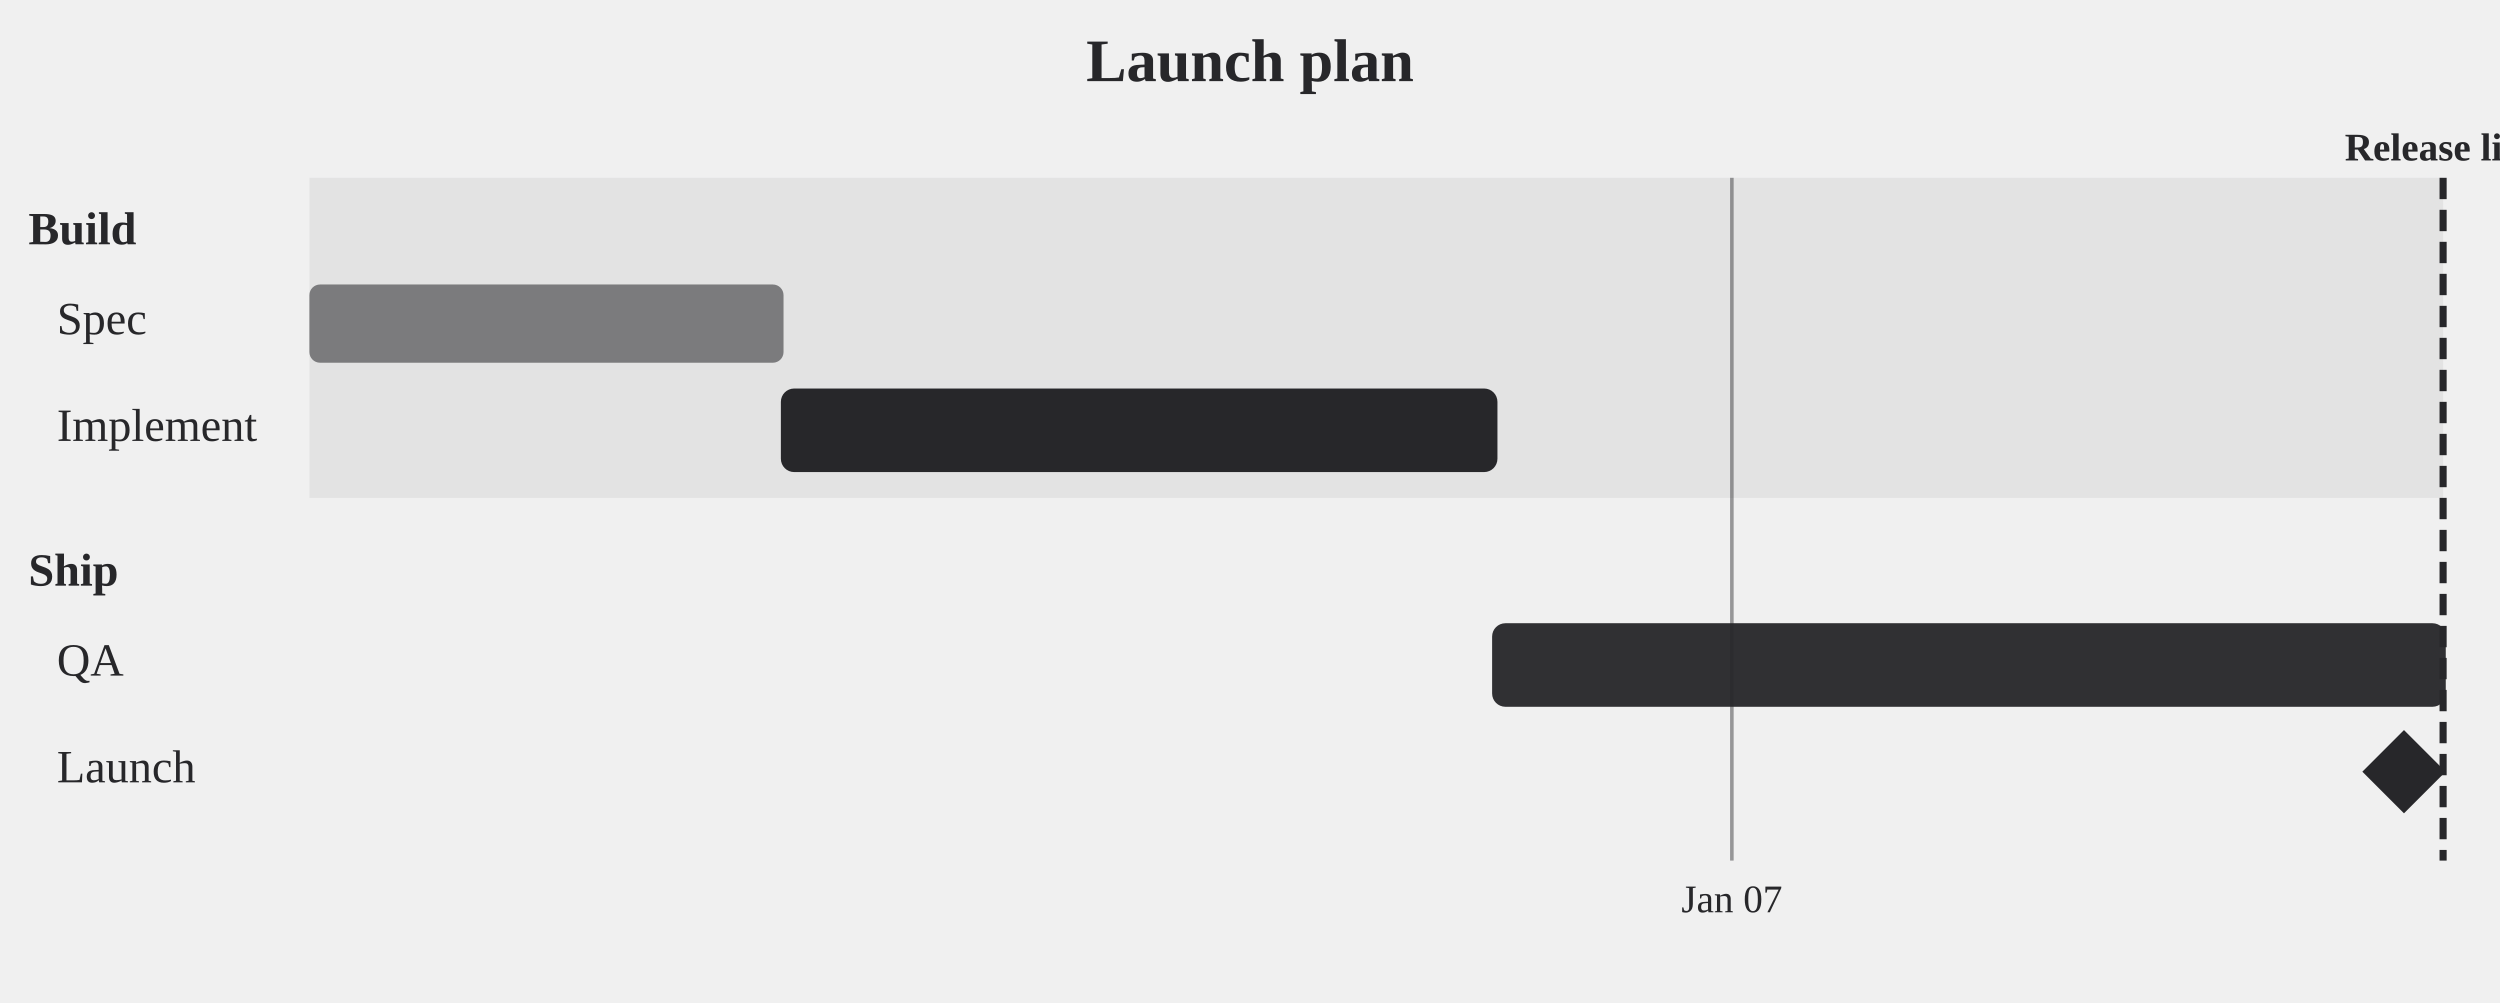
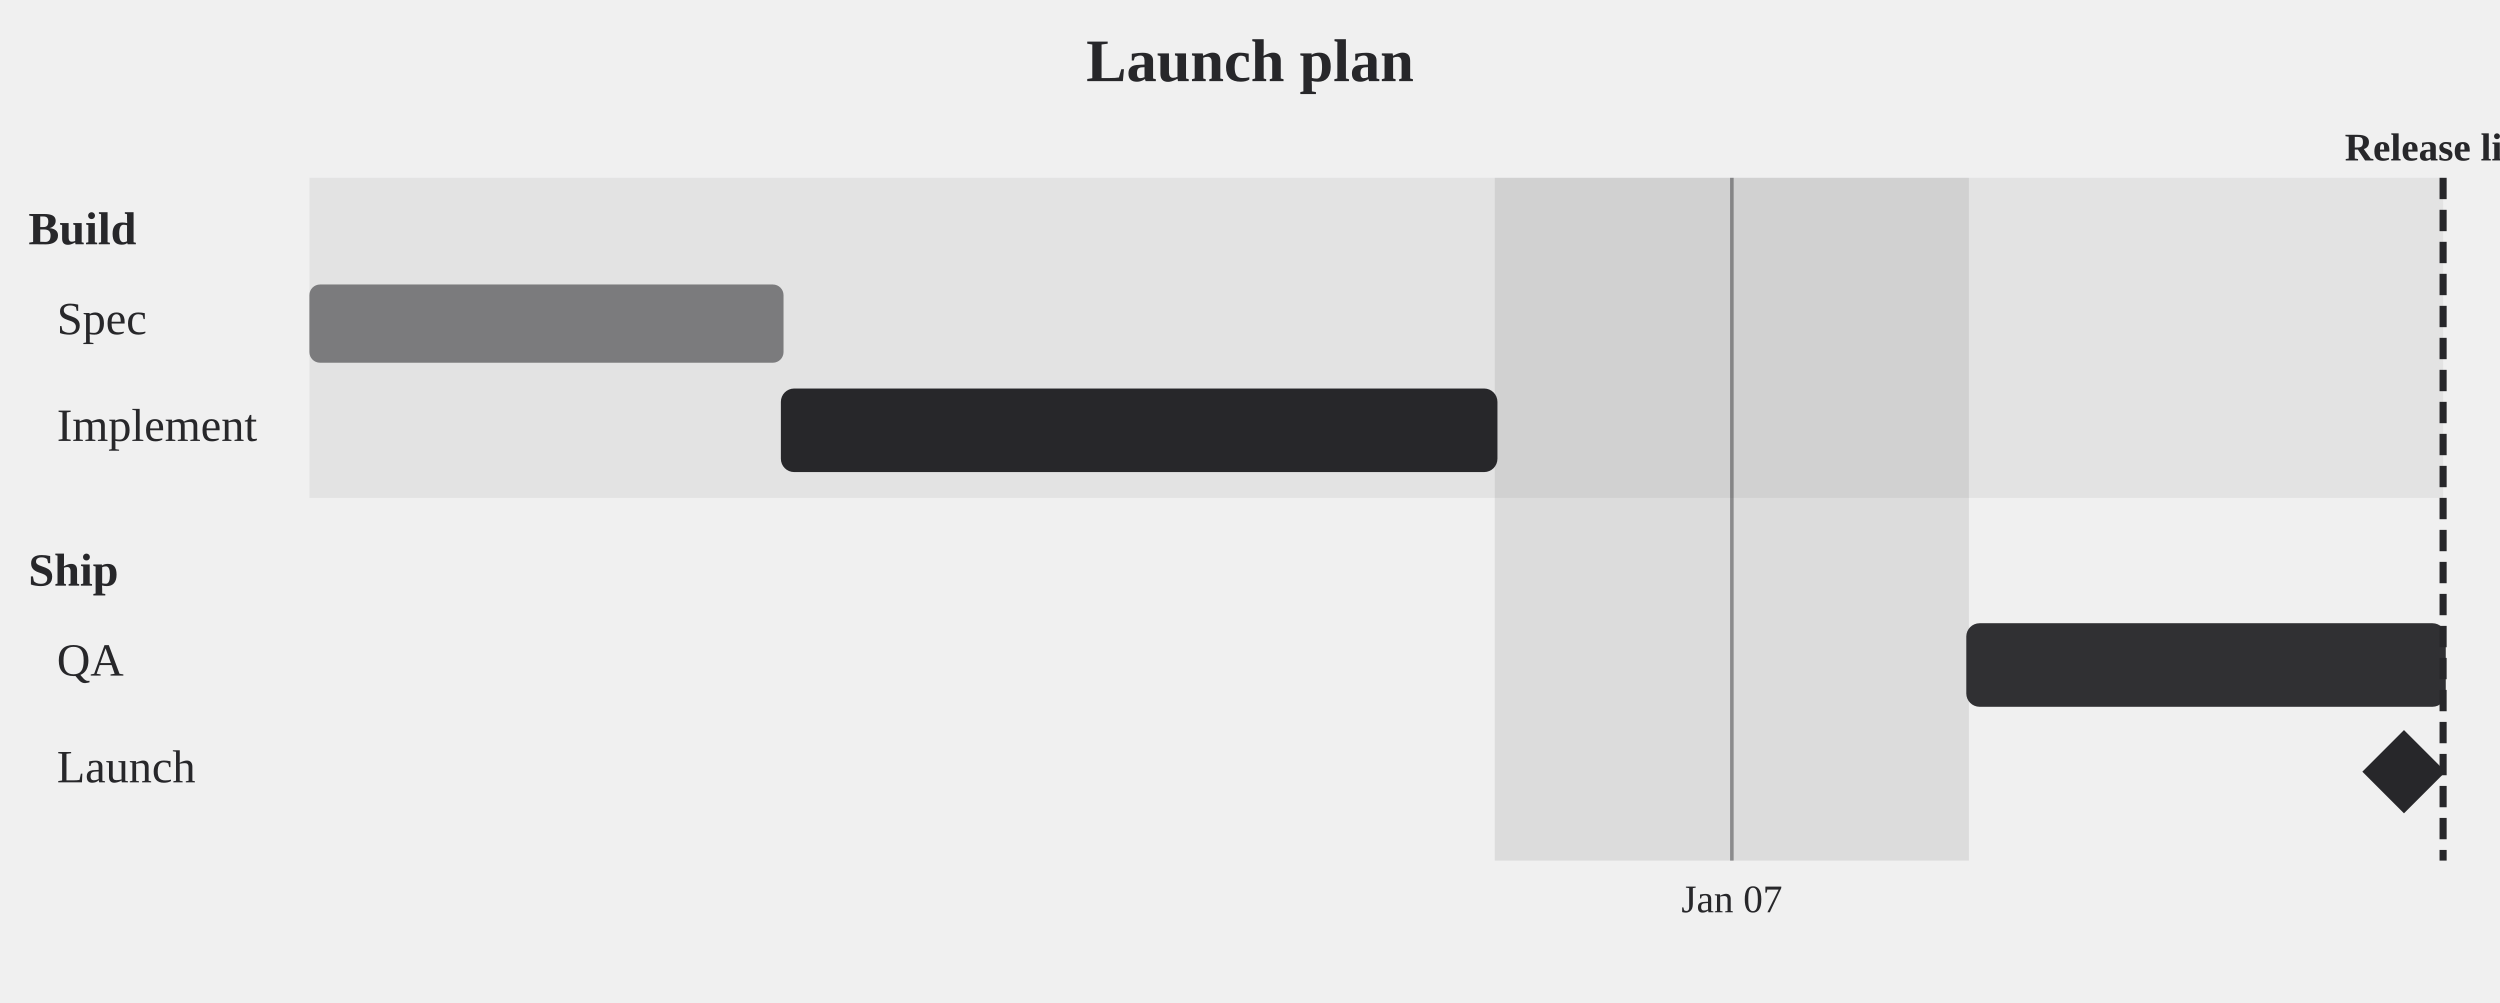
<svg xmlns="http://www.w3.org/2000/svg" viewBox="0 0 703 282" width="703" height="282" style="--bg:#FFFFFF;--fg:#27272A;--font:Inter;background:#FFFFFF">
  <style>
  text { font-family: var(--font, 'Inter'), system-ui, sans-serif; }
  svg {
    /* Derived from --bg and --fg (overridable via --line, --accent, etc.) */
    --_text:          #27272A;
    --_text-sec:      #575759;
    --_text-muted:    #707072;
    --_text-faint:    #8a8a8c;
    --_line:          #939395;
    --_arrow:         #47474a;
    --_node-fill:     #f9f9f9;
    --_node-stroke:   #d4d4d4;
    --_group-fill:    #FFFFFF;
    --_group-hdr:     #f4f4f4;
    --_inner-stroke:  #e5e5e5;
    --_key-badge:     #e9e9ea;
  }
</style>
  <style>
  .gantt-section-band { fill: #27272A; opacity: 0.07; }
  .gantt-grid-line { stroke: #27272A; stroke-width: 1; opacity: 0.45; }
  .gantt-bar { fill: #27272A; stroke: none; opacity: 0.92; }
  .gantt-bar-active { fill: #27272A; stroke: #27272A; stroke-width: 1.5; opacity: 1; }
  .gantt-bar-done { fill: #27272A; opacity: 0.55; }
  .gantt-bar-crit { fill: #27272A; stroke: #27272A; stroke-width: 1.5; opacity: 0.95; }
  .gantt-milestone { fill: #27272A; stroke: #27272A; stroke-width: 1; }
  .gantt-milestone-crit { fill: #27272A; stroke: #27272A; stroke-width: 1.5; }
  .gantt-vert-marker { stroke: #27272A; stroke-width: 2; stroke-dasharray: 6 3; }
  .gantt-today-marker { stroke: #27272A; stroke-width: 2; stroke-dasharray: 4 3; }
  .gantt-title { fill: #27272A; }
  .gantt-section-label { fill: #27272A; }
  .gantt-task-label { fill: #27272A; }
  .gantt-axis-label { fill: #27272A; }
+   .gantt-excluded-band { fill: #27272A; opacity: 0.1; }
</style>
  <rect class="gantt-section-band" x="87" y="50" width="600" height="90" />
+   <rect class="gantt-excluded-band" x="420.33" y="50" width="133.33" height="192" />
  <line class="gantt-grid-line" x1="487" y1="50" x2="487" y2="242" />
  <text class="gantt-axis-label" x="487" y="254" text-anchor="middle" dominant-baseline="middle" font-size="11" font-weight="500">Jan 07</text>
  <text class="gantt-section-label" x="8" y="65" text-anchor="start" dominant-baseline="middle" font-size="13" font-weight="600">Build</text>
  <text class="gantt-section-label" x="8" y="161" text-anchor="start" dominant-baseline="middle" font-size="13" font-weight="600">Ship</text>
  <text class="gantt-task-label" x="16" y="91" text-anchor="start" dominant-baseline="middle" font-size="13" font-weight="500">Spec</text>
  <text class="gantt-task-label" x="16" y="121" text-anchor="start" dominant-baseline="middle" font-size="13" font-weight="500">Implement</text>
  <text class="gantt-task-label" x="16" y="187" text-anchor="start" dominant-baseline="middle" font-size="13" font-weight="500">QA</text>
  <text class="gantt-task-label" x="16" y="217" text-anchor="start" dominant-baseline="middle" font-size="13" font-weight="500">Launch</text>
  <rect class="gantt-bar gantt-bar-done" x="87" y="80" width="133.33" height="22" rx="3" ry="3" data-task="spec" />
  <rect class="gantt-bar gantt-bar-active" x="220.33" y="110" width="200" height="22" rx="3" ry="3" data-task="impl" />
-   <rect class="gantt-bar gantt-bar-crit" x="420.33" y="176" width="266.67" height="22" rx="3" ry="3" data-task="qa" />
+   <rect class="gantt-bar gantt-bar-crit" x="553.67" y="176" width="133.33" height="22" rx="3" ry="3" data-task="qa" />
  <path class="gantt-milestone" d="M 676 206 L 687 217 L 676 228 L 665 217 Z" data-task="launch" />
  <line class="gantt-vert-marker" x1="687" y1="50" x2="687" y2="242" />
  <text class="gantt-axis-label" x="687" y="42" text-anchor="middle" dominant-baseline="middle" font-size="11" font-weight="600">Release line</text>
  <text class="gantt-title" x="351.5" y="18" text-anchor="middle" dominant-baseline="middle" font-size="17" font-weight="600">Launch plan</text>
</svg>
